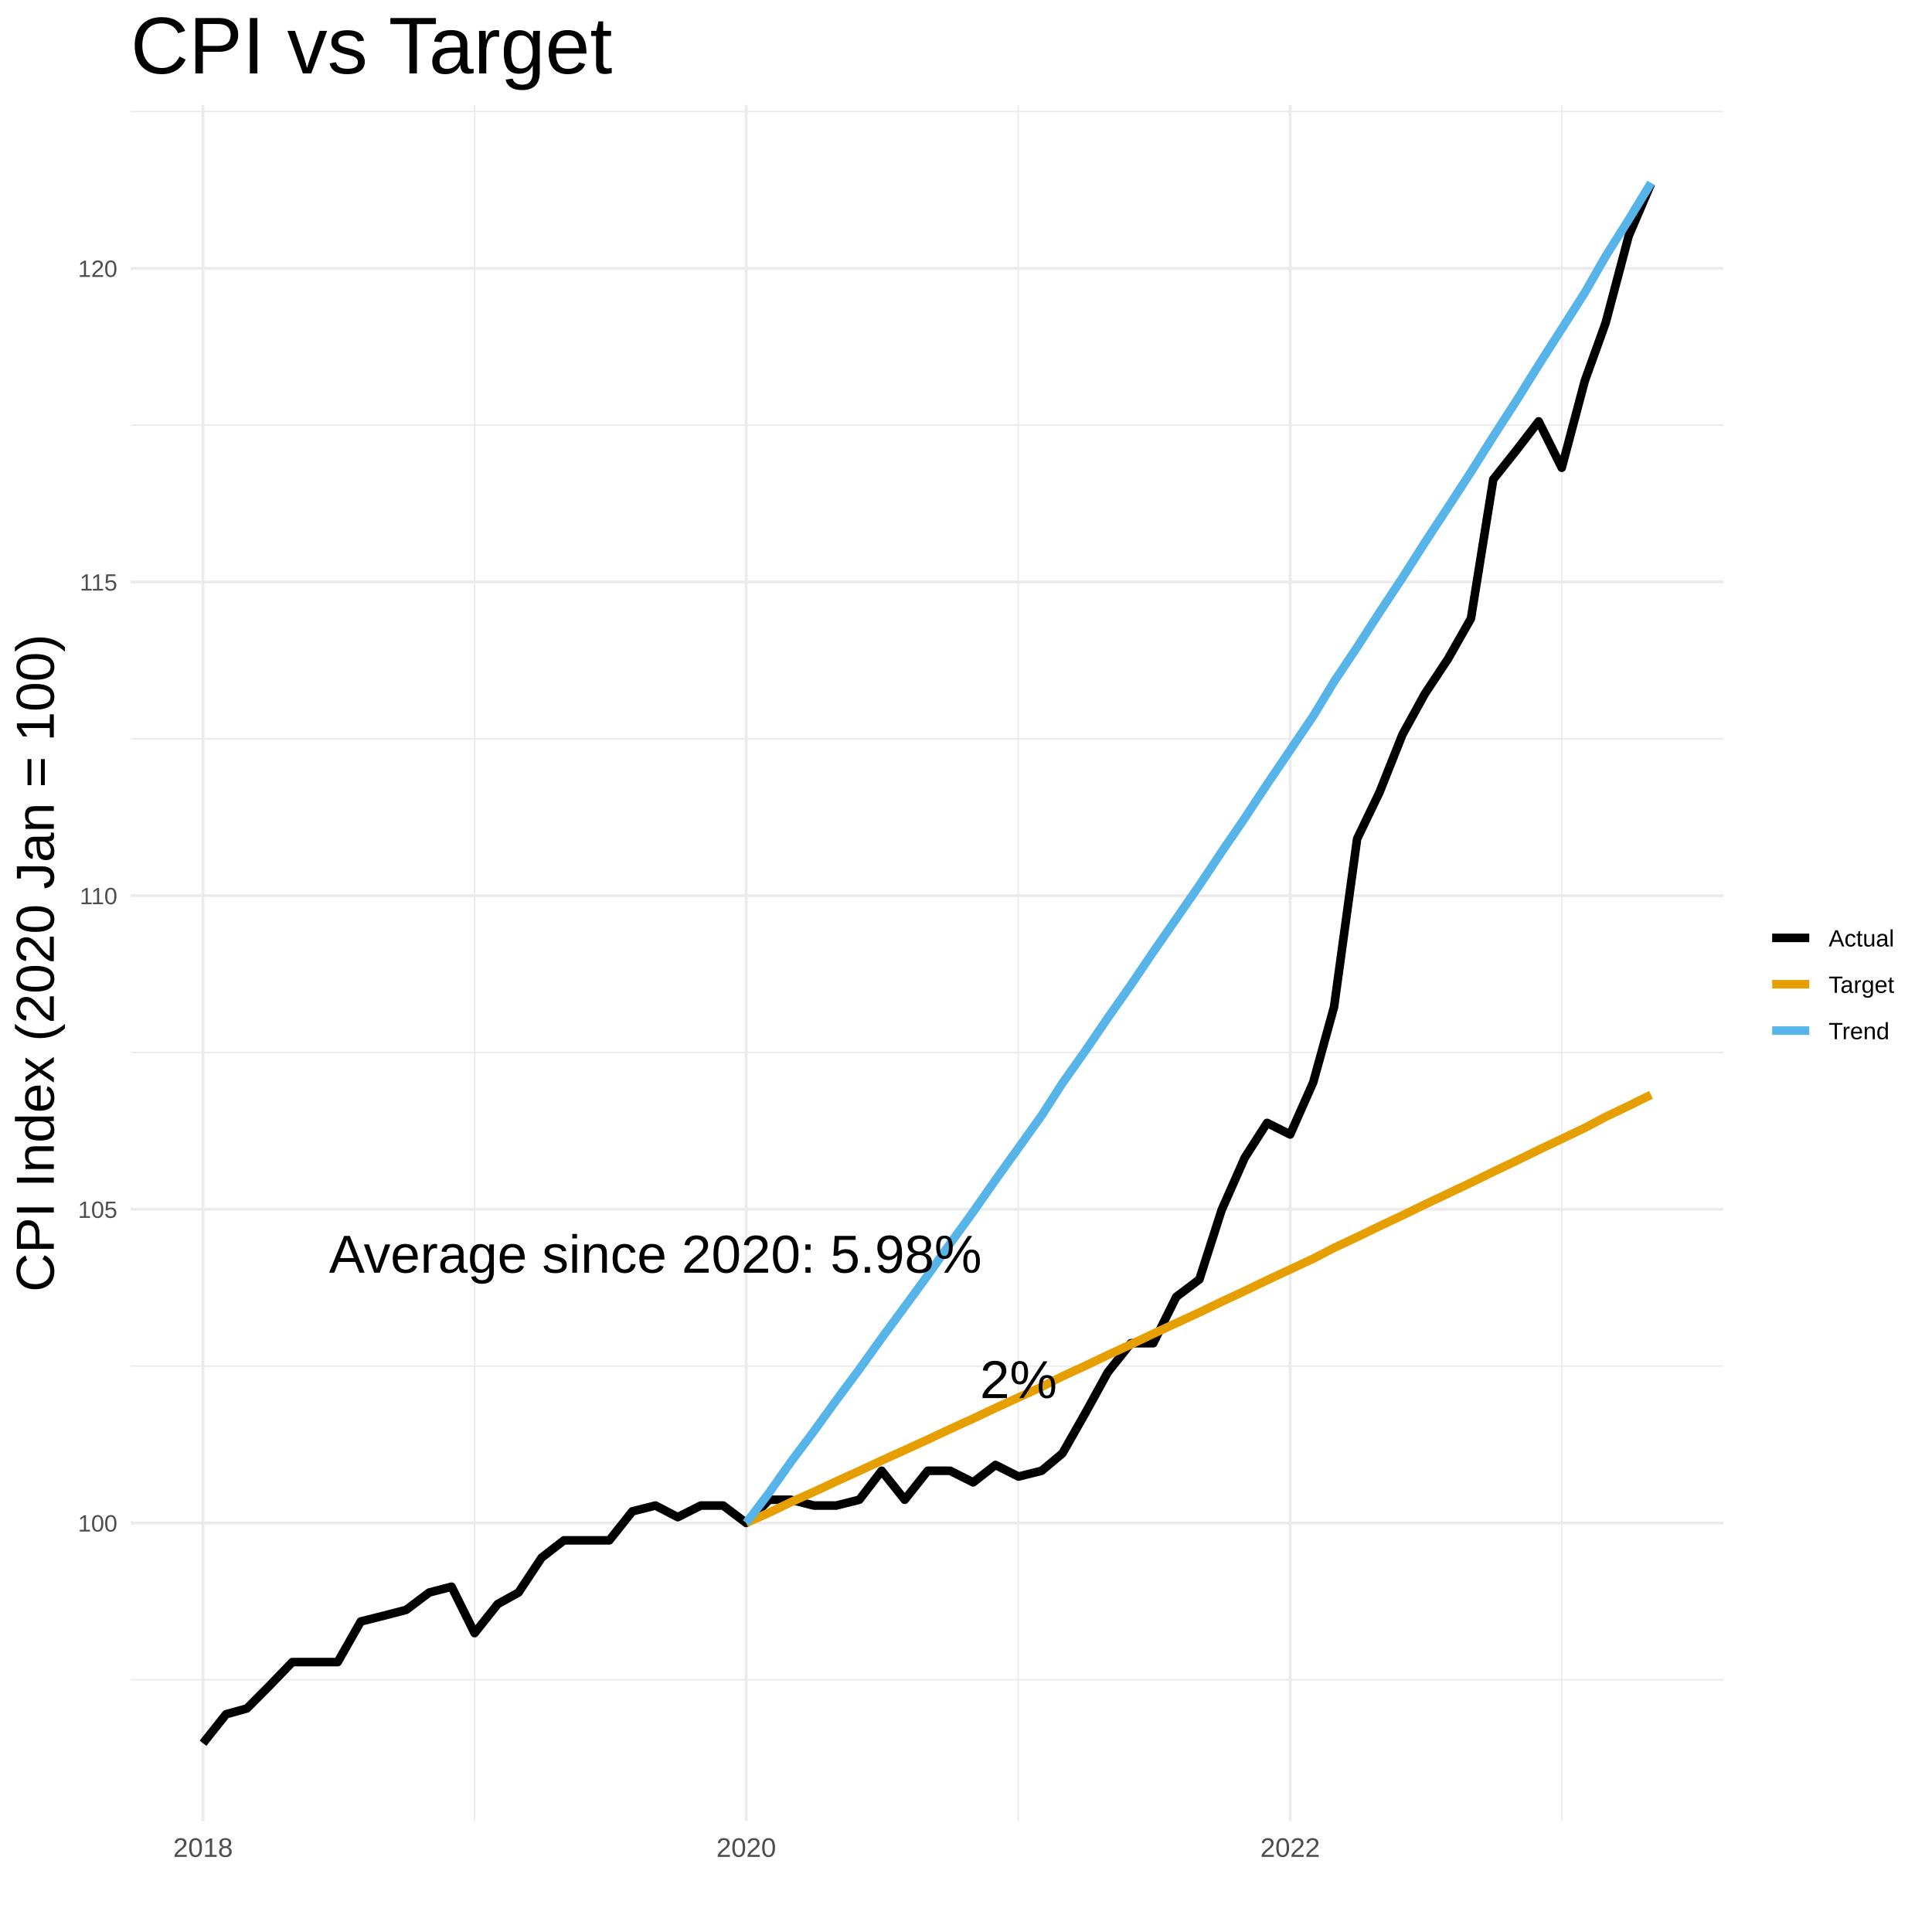
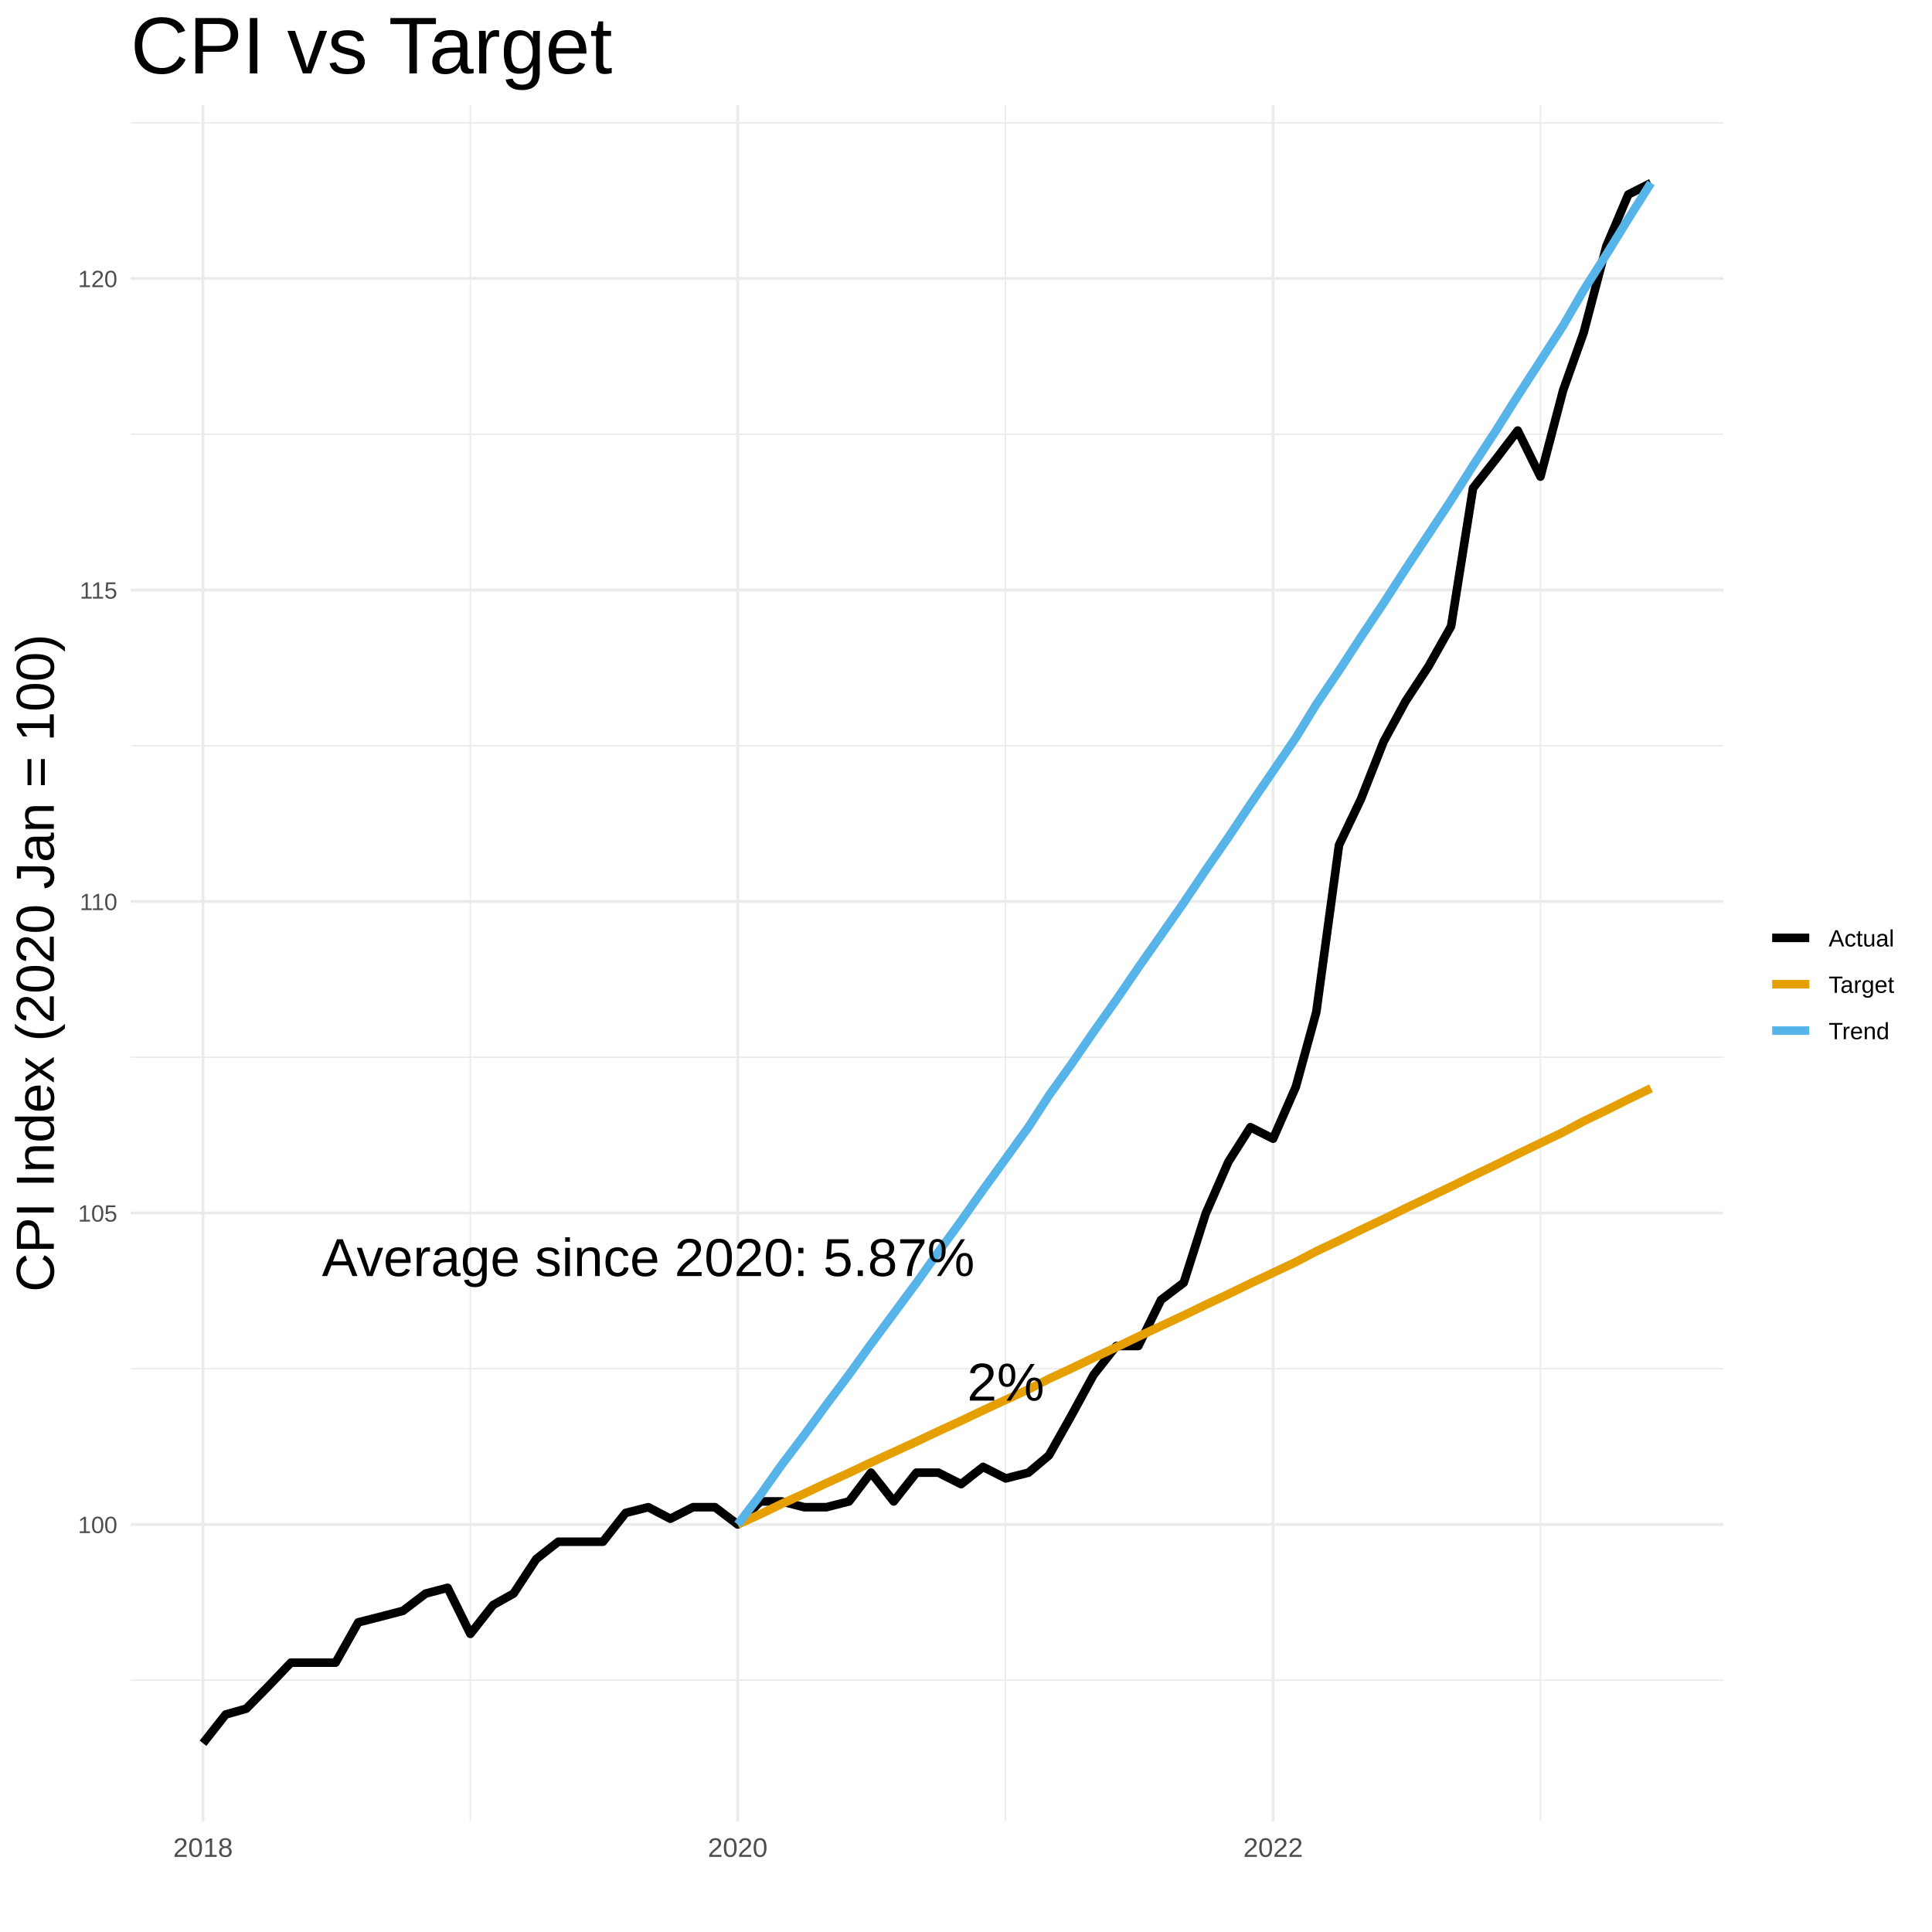
<svg xmlns="http://www.w3.org/2000/svg" class="svglite" width="720.00pt" height="720.00pt" viewBox="0 0 720.00 720.00">
  <defs>
    <style type="text/css">
    .svglite line, .svglite polyline, .svglite polygon, .svglite path, .svglite rect, .svglite circle {
      fill: none;
      stroke: #000000;
      stroke-linecap: round;
      stroke-linejoin: round;
      stroke-miterlimit: 10.00;
    }
    .svglite text {
      white-space: pre;
    }
  </style>
  </defs>
  <rect width="100%" height="100%" style="stroke: none; fill: #FFFFFF;" />
  <defs>
    <clipPath id="cpMC4wMHw3MjAuMDB8MC4wMHw3MjAuMDA=">
      <rect x="0.00" y="0.00" width="720.00" height="720.00" />
    </clipPath>
  </defs>
  <g clip-path="url(#cpMC4wMHw3MjAuMDB8MC4wMHw3MjAuMDA=)">
</g>
  <defs>
    <clipPath id="cpNDguNjh8NjQyLjI3fDM5LjA3fDY3OC43Mw==">
      <rect x="48.68" y="39.07" width="593.60" height="639.66" />
    </clipPath>
  </defs>
  <g clip-path="url(#cpNDguNjh8NjQyLjI3fDM5LjA3fDY3OC43Mw==)">
-     <polyline points="48.68,626.00 642.27,626.00 " style="stroke-width: 0.53; stroke: #EBEBEB; stroke-linecap: butt;" />
-     <polyline points="48.68,509.11 642.27,509.11 " style="stroke-width: 0.53; stroke: #EBEBEB; stroke-linecap: butt;" />
-     <polyline points="48.68,392.22 642.27,392.22 " style="stroke-width: 0.53; stroke: #EBEBEB; stroke-linecap: butt;" />
-     <polyline points="48.68,275.33 642.27,275.33 " style="stroke-width: 0.53; stroke: #EBEBEB; stroke-linecap: butt;" />
-     <polyline points="48.68,158.44 642.27,158.44 " style="stroke-width: 0.53; stroke: #EBEBEB; stroke-linecap: butt;" />
-     <polyline points="48.68,41.55 642.27,41.55 " style="stroke-width: 0.53; stroke: #EBEBEB; stroke-linecap: butt;" />
-     <polyline points="176.87,678.73 176.87,39.07 " style="stroke-width: 0.53; stroke: #EBEBEB; stroke-linecap: butt;" />
-     <polyline points="379.44,678.73 379.44,39.07 " style="stroke-width: 0.53; stroke: #EBEBEB; stroke-linecap: butt;" />
-     <polyline points="582.02,678.73 582.02,39.07 " style="stroke-width: 0.53; stroke: #EBEBEB; stroke-linecap: butt;" />
-     <polyline points="48.68,567.55 642.27,567.55 " style="stroke-width: 1.07; stroke: #EBEBEB; stroke-linecap: butt;" />
-     <polyline points="48.68,450.66 642.27,450.66 " style="stroke-width: 1.07; stroke: #EBEBEB; stroke-linecap: butt;" />
-     <polyline points="48.68,333.78 642.27,333.78 " style="stroke-width: 1.07; stroke: #EBEBEB; stroke-linecap: butt;" />
-     <polyline points="48.68,216.89 642.27,216.89 " style="stroke-width: 1.07; stroke: #EBEBEB; stroke-linecap: butt;" />
-     <polyline points="48.68,100.00 642.27,100.00 " style="stroke-width: 1.07; stroke: #EBEBEB; stroke-linecap: butt;" />
+     <polyline points="48.68,626.16 642.27,626.16 " style="stroke-width: 0.53; stroke: #EBEBEB; stroke-linecap: butt;" />
+     <polyline points="48.68,510.08 642.27,510.08 " style="stroke-width: 0.53; stroke: #EBEBEB; stroke-linecap: butt;" />
+     <polyline points="48.68,394.00 642.27,394.00 " style="stroke-width: 0.53; stroke: #EBEBEB; stroke-linecap: butt;" />
+     <polyline points="48.68,277.92 642.27,277.92 " style="stroke-width: 0.53; stroke: #EBEBEB; stroke-linecap: butt;" />
+     <polyline points="48.68,161.84 642.27,161.84 " style="stroke-width: 0.53; stroke: #EBEBEB; stroke-linecap: butt;" />
+     <polyline points="48.68,45.77 642.27,45.77 " style="stroke-width: 0.53; stroke: #EBEBEB; stroke-linecap: butt;" />
+     <polyline points="175.29,678.73 175.29,39.07 " style="stroke-width: 0.53; stroke: #EBEBEB; stroke-linecap: butt;" />
+     <polyline points="374.68,678.73 374.68,39.07 " style="stroke-width: 0.53; stroke: #EBEBEB; stroke-linecap: butt;" />
+     <polyline points="574.08,678.73 574.08,39.07 " style="stroke-width: 0.53; stroke: #EBEBEB; stroke-linecap: butt;" />
+     <polyline points="48.68,568.12 642.27,568.12 " style="stroke-width: 1.07; stroke: #EBEBEB; stroke-linecap: butt;" />
+     <polyline points="48.68,452.04 642.27,452.04 " style="stroke-width: 1.07; stroke: #EBEBEB; stroke-linecap: butt;" />
+     <polyline points="48.68,335.96 642.27,335.96 " style="stroke-width: 1.07; stroke: #EBEBEB; stroke-linecap: butt;" />
+     <polyline points="48.68,219.88 642.27,219.88 " style="stroke-width: 1.07; stroke: #EBEBEB; stroke-linecap: butt;" />
+     <polyline points="48.68,103.80 642.27,103.80 " style="stroke-width: 1.07; stroke: #EBEBEB; stroke-linecap: butt;" />
    <polyline points="75.66,678.73 75.66,39.07 " style="stroke-width: 1.07; stroke: #EBEBEB; stroke-linecap: butt;" />
-     <polyline points="278.09,678.73 278.09,39.07 " style="stroke-width: 1.07; stroke: #EBEBEB; stroke-linecap: butt;" />
-     <polyline points="480.80,678.73 480.80,39.07 " style="stroke-width: 1.07; stroke: #EBEBEB; stroke-linecap: butt;" />
-     <polyline points="75.66,649.66 84.25,638.85 92.02,636.69 100.61,628.05 108.93,619.41 117.53,619.41 125.85,619.41 134.45,604.28 143.04,602.12 151.36,599.96 159.96,593.48 168.28,591.32 176.87,608.61 185.47,597.80 193.23,593.48 201.83,580.52 210.15,574.04 218.75,574.04 227.07,574.04 235.66,563.23 244.26,561.07 252.58,565.39 261.17,561.07 269.49,561.07 278.09,567.55 286.69,558.91 294.73,558.91 303.32,561.07 311.64,561.07 320.24,558.91 328.56,548.11 337.16,558.91 345.75,548.11 354.07,548.11 362.67,552.43 370.99,545.95 379.58,550.27 388.18,548.11 395.94,541.63 404.54,526.50 412.86,511.38 421.46,500.58 429.78,500.58 438.37,483.29 446.97,476.81 455.29,450.88 463.88,431.44 472.20,418.47 480.80,422.79 489.40,403.35 497.16,375.26 505.76,312.60 514.08,295.32 522.67,273.71 530.99,258.59 539.59,245.62 548.18,230.50 556.50,178.64 565.10,167.84 573.42,157.04 582.02,174.32 590.61,141.91 598.38,120.31 606.97,87.90 615.29,68.45 " style="stroke-width: 3.20; stroke-linecap: butt;" />
-     <polyline points="278.09,567.55 286.69,563.69 294.73,559.82 303.32,555.95 311.64,552.07 320.24,548.18 328.56,544.29 337.16,540.39 345.75,536.48 354.07,532.57 362.67,528.65 370.99,524.72 379.58,520.79 388.18,516.85 395.94,512.90 404.54,508.95 412.86,504.99 421.46,501.02 429.78,497.05 438.37,493.07 446.97,489.09 455.29,485.10 463.88,481.10 472.20,477.09 480.80,473.08 489.40,469.07 497.16,465.04 505.76,461.01 514.08,456.97 522.67,452.93 530.99,448.87 539.59,444.82 548.18,440.75 556.50,436.68 565.10,432.60 573.42,428.52 582.02,424.43 590.61,420.33 598.38,416.22 606.97,412.11 615.29,407.99 " style="stroke-width: 3.20; stroke: #E69F00; stroke-linecap: butt;" />
-     <polyline points="278.09,567.55 286.69,556.21 294.73,544.81 303.32,533.36 311.64,521.85 320.24,510.29 328.56,498.67 337.16,486.99 345.75,475.26 354.07,463.46 362.67,451.62 370.99,439.71 379.58,427.75 388.18,415.73 395.94,403.65 404.54,391.51 412.86,379.31 421.46,367.06 429.78,354.74 438.37,342.36 446.97,329.93 455.29,317.43 463.88,304.88 472.20,292.26 480.80,279.58 489.40,266.84 497.16,254.04 505.76,241.17 514.08,228.25 522.67,215.26 530.99,202.21 539.59,189.09 548.18,175.91 556.50,162.67 565.10,149.36 573.42,135.99 582.02,122.55 590.61,109.05 598.38,95.48 606.97,81.85 615.29,68.15 " style="stroke-width: 3.20; stroke: #56B4E9; stroke-linecap: butt;" />
-     <text x="379.58" y="521.04" text-anchor="middle" style="font-size: 19.92px; font-family: &quot;Liberation Sans&quot;;" textLength="31.58px" lengthAdjust="spacingAndGlyphs">2%</text>
-     <text x="244.26" y="474.29" text-anchor="middle" style="font-size: 19.92px; font-family: &quot;Liberation Sans&quot;;" textLength="273.05px" lengthAdjust="spacingAndGlyphs">Average since 2020: 5.98%</text>
+     <polyline points="274.92,678.73 274.92,39.07 " style="stroke-width: 1.07; stroke: #EBEBEB; stroke-linecap: butt;" />
+     <polyline points="474.45,678.73 474.45,39.07 " style="stroke-width: 1.07; stroke: #EBEBEB; stroke-linecap: butt;" />
+     <polyline points="75.66,649.66 84.12,638.93 91.76,636.78 100.22,628.20 108.41,619.62 116.87,619.62 125.06,619.62 133.52,604.60 141.99,602.45 150.17,600.31 158.64,593.87 166.82,591.73 175.29,608.89 183.75,598.16 191.39,593.87 199.85,581.00 208.04,574.56 216.50,574.56 224.69,574.56 233.15,563.83 241.61,561.69 249.80,565.98 258.27,561.69 266.45,561.69 274.92,568.12 283.38,559.54 291.29,559.54 299.75,561.69 307.94,561.69 316.41,559.54 324.59,548.81 333.06,559.54 341.52,548.81 349.71,548.81 358.17,553.10 366.36,546.67 374.82,550.96 383.28,548.81 390.92,542.38 399.38,527.36 407.57,512.34 416.03,501.61 424.22,501.61 432.68,484.44 441.15,478.01 449.34,452.26 457.80,432.95 465.99,420.07 474.45,424.36 482.91,405.05 490.55,377.16 499.01,314.94 507.20,297.77 515.66,276.32 523.85,261.30 532.31,248.42 540.78,233.40 548.96,181.91 557.43,171.18 565.61,160.45 574.08,177.62 582.54,145.43 590.18,123.97 598.64,91.79 606.83,72.48 615.29,68.19 " style="stroke-width: 3.20; stroke-linecap: butt;" />
+     <polyline points="274.92,568.12 283.38,564.29 291.29,560.45 299.75,556.60 307.94,552.74 316.41,548.88 324.59,545.02 333.06,541.14 341.52,537.26 349.71,533.38 358.17,529.48 366.36,525.59 374.82,521.68 383.28,517.77 390.92,513.85 399.38,509.92 407.57,505.99 416.03,502.05 424.22,498.11 432.68,494.16 441.15,490.20 449.34,486.24 457.80,482.27 465.99,478.29 474.45,474.31 482.91,470.32 490.55,466.32 499.01,462.32 507.20,458.31 515.66,454.29 523.85,450.27 532.31,446.24 540.78,442.20 548.96,438.16 557.43,434.11 565.61,430.05 574.08,425.99 582.54,421.92 590.18,417.84 598.64,413.76 606.83,409.67 615.29,405.57 " style="stroke-width: 3.20; stroke: #E69F00; stroke-linecap: butt;" />
+     <polyline points="274.92,568.12 283.38,557.05 291.29,545.93 299.75,534.75 307.94,523.52 316.41,512.24 324.59,500.91 333.06,489.51 341.52,478.07 349.71,466.57 358.17,455.02 366.36,443.41 374.82,431.74 383.28,420.02 390.92,408.24 399.38,396.41 407.57,384.52 416.03,372.58 424.22,360.57 432.68,348.51 441.15,336.40 449.34,324.22 457.80,311.99 465.99,299.70 474.45,287.35 482.91,274.94 490.55,262.47 499.01,249.94 507.20,237.35 515.66,224.71 523.85,212.00 532.31,199.23 540.78,186.40 548.96,173.51 557.43,160.56 565.61,147.55 574.08,134.47 582.54,121.33 590.18,108.13 598.64,94.87 606.83,81.54 615.29,68.15 " style="stroke-width: 3.20; stroke: #56B4E9; stroke-linecap: butt;" />
+     <text x="374.82" y="521.98" text-anchor="middle" style="font-size: 19.92px; font-family: &quot;Liberation Sans&quot;;" textLength="31.58px" lengthAdjust="spacingAndGlyphs">2%</text>
+     <text x="241.61" y="475.55" text-anchor="middle" style="font-size: 19.92px; font-family: &quot;Liberation Sans&quot;;" textLength="273.05px" lengthAdjust="spacingAndGlyphs">Average since 2020: 5.87%</text>
  </g>
  <g clip-path="url(#cpMC4wMHw3MjAuMDB8MC4wMHw3MjAuMDA=)">
-     <text x="43.74" y="570.76" text-anchor="end" style="font-size: 8.80px;fill: #4D4D4D; font-family: &quot;Liberation Sans&quot;;" textLength="16.78px" lengthAdjust="spacingAndGlyphs">100</text>
-     <text x="43.74" y="453.87" text-anchor="end" style="font-size: 8.80px;fill: #4D4D4D; font-family: &quot;Liberation Sans&quot;;" textLength="16.78px" lengthAdjust="spacingAndGlyphs">105</text>
-     <text x="43.74" y="336.98" text-anchor="end" style="font-size: 8.80px;fill: #4D4D4D; font-family: &quot;Liberation Sans&quot;;" textLength="16.78px" lengthAdjust="spacingAndGlyphs">110</text>
-     <text x="43.74" y="220.09" text-anchor="end" style="font-size: 8.80px;fill: #4D4D4D; font-family: &quot;Liberation Sans&quot;;" textLength="16.78px" lengthAdjust="spacingAndGlyphs">115</text>
-     <text x="43.74" y="103.20" text-anchor="end" style="font-size: 8.80px;fill: #4D4D4D; font-family: &quot;Liberation Sans&quot;;" textLength="16.78px" lengthAdjust="spacingAndGlyphs">120</text>
+     <text x="43.74" y="571.33" text-anchor="end" style="font-size: 8.80px;fill: #4D4D4D; font-family: &quot;Liberation Sans&quot;;" textLength="16.78px" lengthAdjust="spacingAndGlyphs">100</text>
+     <text x="43.74" y="455.25" text-anchor="end" style="font-size: 8.80px;fill: #4D4D4D; font-family: &quot;Liberation Sans&quot;;" textLength="16.78px" lengthAdjust="spacingAndGlyphs">105</text>
+     <text x="43.74" y="339.17" text-anchor="end" style="font-size: 8.80px;fill: #4D4D4D; font-family: &quot;Liberation Sans&quot;;" textLength="16.78px" lengthAdjust="spacingAndGlyphs">110</text>
+     <text x="43.74" y="223.09" text-anchor="end" style="font-size: 8.80px;fill: #4D4D4D; font-family: &quot;Liberation Sans&quot;;" textLength="16.78px" lengthAdjust="spacingAndGlyphs">115</text>
+     <text x="43.74" y="107.01" text-anchor="end" style="font-size: 8.80px;fill: #4D4D4D; font-family: &quot;Liberation Sans&quot;;" textLength="16.78px" lengthAdjust="spacingAndGlyphs">120</text>
    <text x="75.66" y="692.00" text-anchor="middle" style="font-size: 10.00px;fill: #4D4D4D; font-family: &quot;Liberation Sans&quot;;" textLength="25.46px" lengthAdjust="spacingAndGlyphs">2018</text>
-     <text x="278.09" y="692.00" text-anchor="middle" style="font-size: 10.00px;fill: #4D4D4D; font-family: &quot;Liberation Sans&quot;;" textLength="25.46px" lengthAdjust="spacingAndGlyphs">2020</text>
-     <text x="480.80" y="692.00" text-anchor="middle" style="font-size: 10.00px;fill: #4D4D4D; font-family: &quot;Liberation Sans&quot;;" textLength="25.46px" lengthAdjust="spacingAndGlyphs">2022</text>
+     <text x="274.92" y="692.00" text-anchor="middle" style="font-size: 10.00px;fill: #4D4D4D; font-family: &quot;Liberation Sans&quot;;" textLength="25.46px" lengthAdjust="spacingAndGlyphs">2020</text>
+     <text x="474.45" y="692.00" text-anchor="middle" style="font-size: 10.00px;fill: #4D4D4D; font-family: &quot;Liberation Sans&quot;;" textLength="25.46px" lengthAdjust="spacingAndGlyphs">2022</text>
    <text transform="translate(20.06,358.90) rotate(-90)" text-anchor="middle" style="font-size: 20.00px; font-family: &quot;Liberation Sans&quot;;" textLength="271.03px" lengthAdjust="spacingAndGlyphs">CPI Index (2020 Jan = 100)</text>
    <line x1="660.44" y1="349.52" x2="674.26" y2="349.52" style="stroke-width: 3.20; stroke-linecap: butt;" />
    <line x1="660.44" y1="366.80" x2="674.26" y2="366.80" style="stroke-width: 3.20; stroke: #E69F00; stroke-linecap: butt;" />
    <line x1="660.44" y1="384.08" x2="674.26" y2="384.08" style="stroke-width: 3.20; stroke: #56B4E9; stroke-linecap: butt;" />
    <text x="681.47" y="352.73" style="font-size: 8.80px; font-family: &quot;Liberation Sans&quot;;" textLength="27.57px" lengthAdjust="spacingAndGlyphs">Actual</text>
    <text x="681.47" y="370.01" style="font-size: 8.80px; font-family: &quot;Liberation Sans&quot;;" textLength="27.22px" lengthAdjust="spacingAndGlyphs">Target</text>
    <text x="681.47" y="387.29" style="font-size: 8.80px; font-family: &quot;Liberation Sans&quot;;" textLength="24.07px" lengthAdjust="spacingAndGlyphs">Trend</text>
    <text x="48.68" y="27.35" style="font-size: 30.00px; font-family: &quot;Liberation Sans&quot;;" textLength="193.18px" lengthAdjust="spacingAndGlyphs">CPI vs Target</text>
  </g>
</svg>
